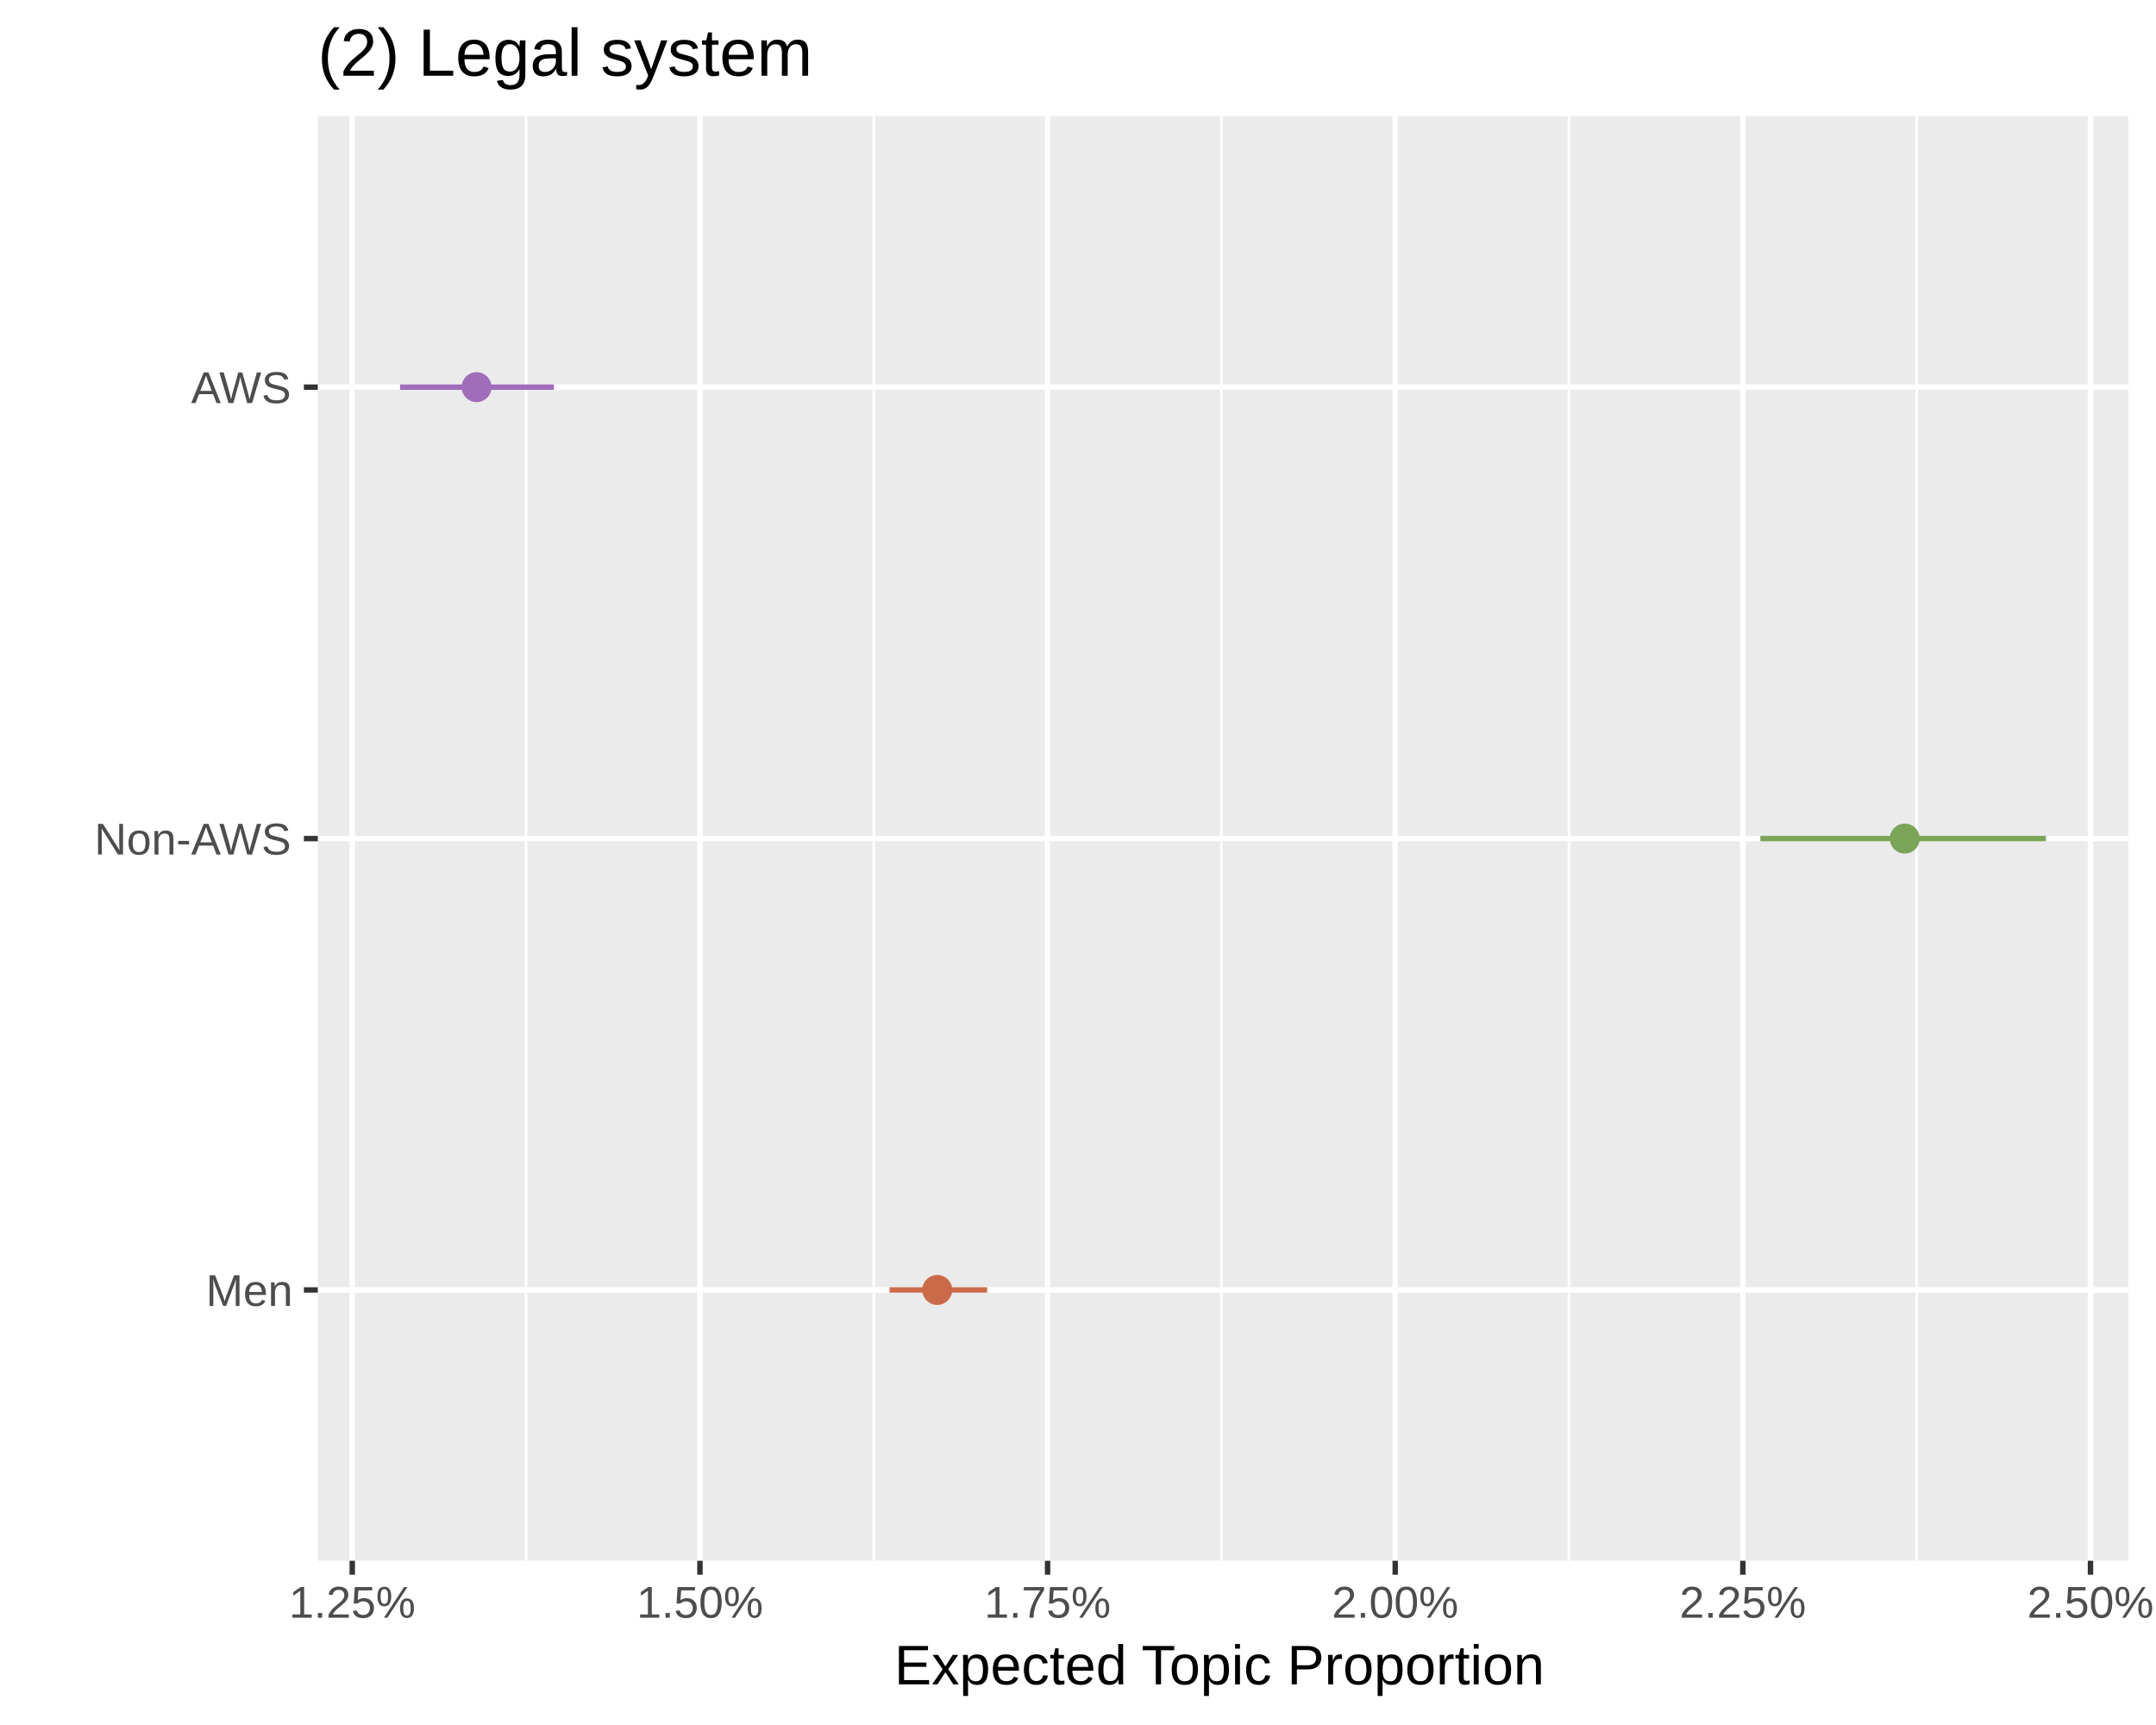
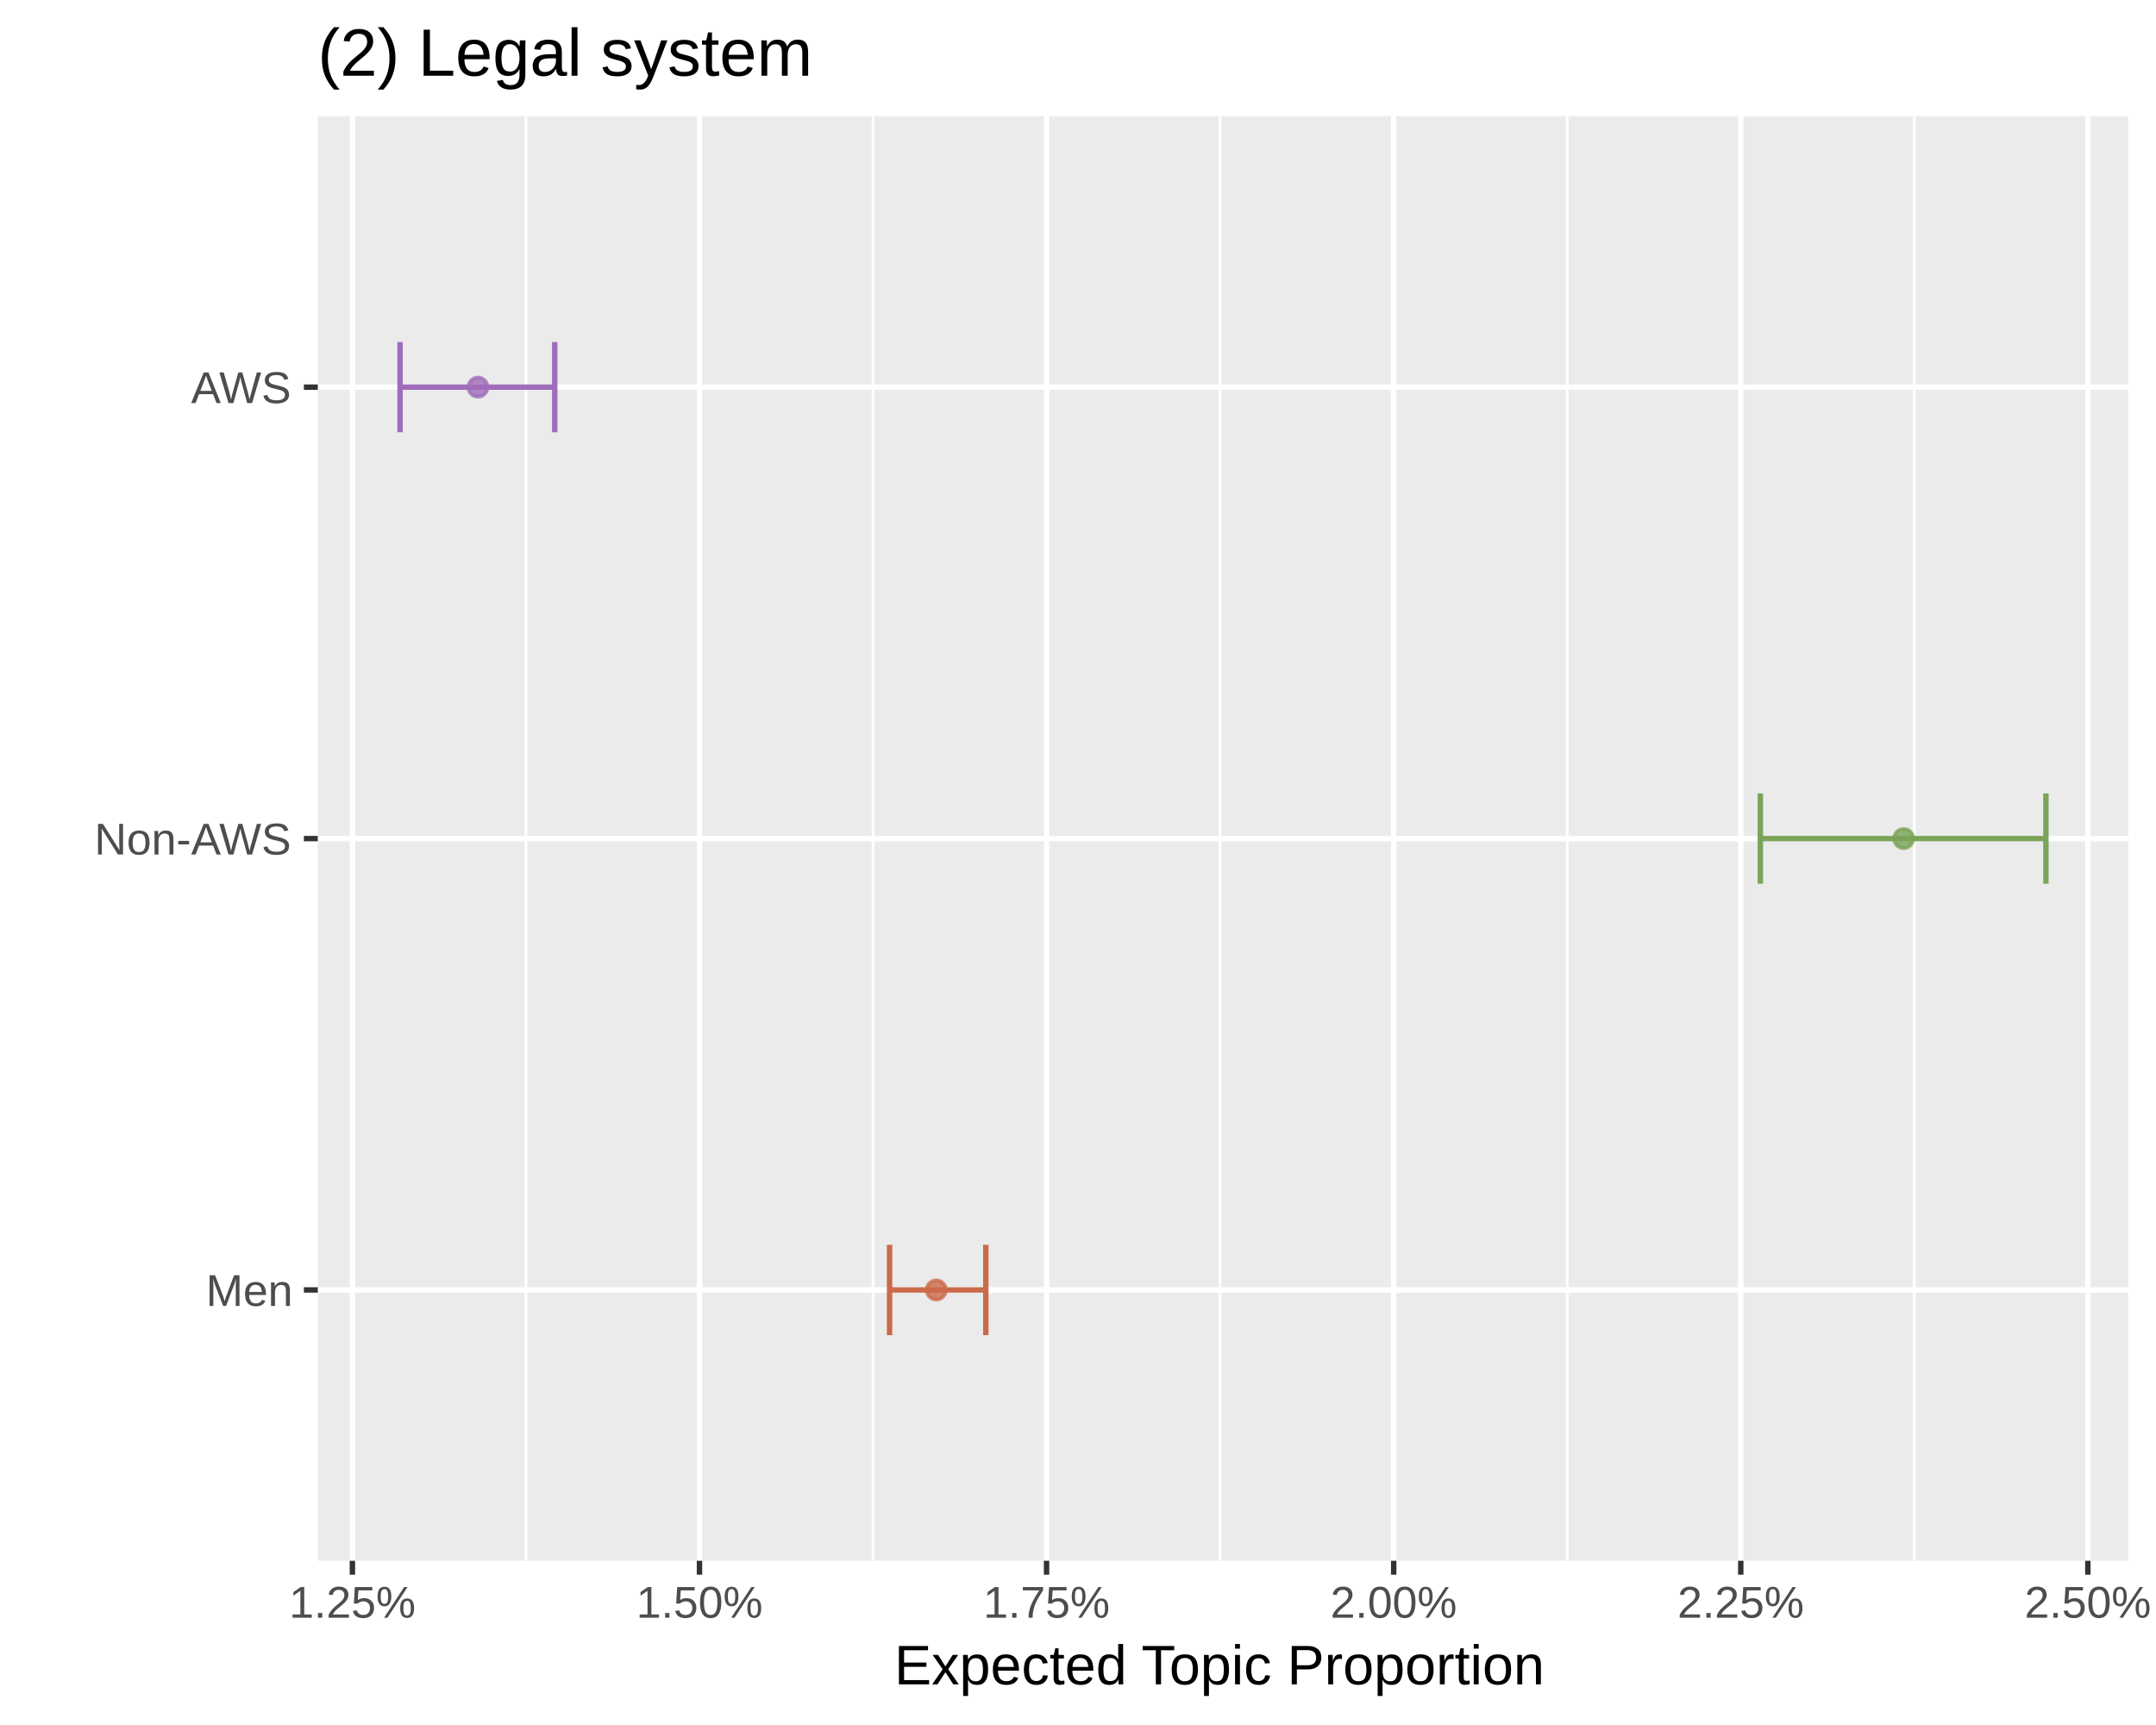
<svg xmlns="http://www.w3.org/2000/svg" viewBox="0 0 425.20 340.16">
  <defs>
    <style type="text/css">
    line, polyline, polygon, path, rect, circle {
      fill: none;
      stroke: #000000;
      stroke-linecap: round;
      stroke-linejoin: round;
      stroke-miterlimit: 10.00;
    }
  </style>
  </defs>
  <rect width="100%" height="100%" style="stroke: none; fill: #FFFFFF;" />
  <rect x="0.00" y="0.00" width="425.20" height="340.16" style="stroke-width: 1.07; stroke: #FFFFFF; fill: #FFFFFF;" />
  <defs>
    <clipPath id="cpNjIuNjd8NDE5LjcyfDMwNy43OHwyMi45Mw==">
      <rect x="62.67" y="22.93" width="357.05" height="284.85" />
    </clipPath>
  </defs>
  <rect x="62.67" y="22.93" width="357.05" height="284.85" style="stroke-width: 1.07; stroke: none; fill: #EBEBEB;" clip-path="url(#cpNjIuNjd8NDE5LjcyfDMwNy43OHwyMi45Mw==)" />
-   <polyline points="103.75,307.78 103.75,22.93 " style="stroke-width: 0.53; stroke: #FFFFFF; stroke-linecap: butt;" clip-path="url(#cpNjIuNjd8NDE5LjcyfDMwNy43OHwyMi45Mw==)" />
-   <polyline points="172.32,307.78 172.32,22.93 " style="stroke-width: 0.53; stroke: #FFFFFF; stroke-linecap: butt;" clip-path="url(#cpNjIuNjd8NDE5LjcyfDMwNy43OHwyMi45Mw==)" />
-   <polyline points="240.88,307.78 240.88,22.93 " style="stroke-width: 0.53; stroke: #FFFFFF; stroke-linecap: butt;" clip-path="url(#cpNjIuNjd8NDE5LjcyfDMwNy43OHwyMi45Mw==)" />
-   <polyline points="309.44,307.78 309.44,22.93 " style="stroke-width: 0.53; stroke: #FFFFFF; stroke-linecap: butt;" clip-path="url(#cpNjIuNjd8NDE5LjcyfDMwNy43OHwyMi45Mw==)" />
-   <polyline points="378.00,307.78 378.00,22.93 " style="stroke-width: 0.53; stroke: #FFFFFF; stroke-linecap: butt;" clip-path="url(#cpNjIuNjd8NDE5LjcyfDMwNy43OHwyMi45Mw==)" />
+   <polyline points="103.73,307.78 103.73,22.93 " style="stroke-width: 0.53; stroke: #FFFFFF; stroke-linecap: butt;" clip-path="url(#cpNjIuNjd8NDE5LjcyfDMwNy43OHwyMi45Mw==)" />
+   <polyline points="172.18,307.78 172.18,22.93 " style="stroke-width: 0.53; stroke: #FFFFFF; stroke-linecap: butt;" clip-path="url(#cpNjIuNjd8NDE5LjcyfDMwNy43OHwyMi45Mw==)" />
+   <polyline points="240.63,307.78 240.63,22.93 " style="stroke-width: 0.53; stroke: #FFFFFF; stroke-linecap: butt;" clip-path="url(#cpNjIuNjd8NDE5LjcyfDMwNy43OHwyMi45Mw==)" />
+   <polyline points="309.08,307.78 309.08,22.93 " style="stroke-width: 0.53; stroke: #FFFFFF; stroke-linecap: butt;" clip-path="url(#cpNjIuNjd8NDE5LjcyfDMwNy43OHwyMi45Mw==)" />
+   <polyline points="377.53,307.78 377.53,22.93 " style="stroke-width: 0.53; stroke: #FFFFFF; stroke-linecap: butt;" clip-path="url(#cpNjIuNjd8NDE5LjcyfDMwNy43OHwyMi45Mw==)" />
  <polyline points="62.67,254.37 419.72,254.37 " style="stroke-width: 1.07; stroke: #FFFFFF; stroke-linecap: butt;" clip-path="url(#cpNjIuNjd8NDE5LjcyfDMwNy43OHwyMi45Mw==)" />
  <polyline points="62.67,165.36 419.72,165.36 " style="stroke-width: 1.07; stroke: #FFFFFF; stroke-linecap: butt;" clip-path="url(#cpNjIuNjd8NDE5LjcyfDMwNy43OHwyMi45Mw==)" />
  <polyline points="62.67,76.34 419.72,76.34 " style="stroke-width: 1.07; stroke: #FFFFFF; stroke-linecap: butt;" clip-path="url(#cpNjIuNjd8NDE5LjcyfDMwNy43OHwyMi45Mw==)" />
-   <polyline points="69.47,307.78 69.47,22.93 " style="stroke-width: 1.07; stroke: #FFFFFF; stroke-linecap: butt;" clip-path="url(#cpNjIuNjd8NDE5LjcyfDMwNy43OHwyMi45Mw==)" />
-   <polyline points="138.04,307.78 138.04,22.93 " style="stroke-width: 1.07; stroke: #FFFFFF; stroke-linecap: butt;" clip-path="url(#cpNjIuNjd8NDE5LjcyfDMwNy43OHwyMi45Mw==)" />
-   <polyline points="206.60,307.78 206.60,22.93 " style="stroke-width: 1.07; stroke: #FFFFFF; stroke-linecap: butt;" clip-path="url(#cpNjIuNjd8NDE5LjcyfDMwNy43OHwyMi45Mw==)" />
-   <polyline points="275.16,307.78 275.16,22.93 " style="stroke-width: 1.07; stroke: #FFFFFF; stroke-linecap: butt;" clip-path="url(#cpNjIuNjd8NDE5LjcyfDMwNy43OHwyMi45Mw==)" />
-   <polyline points="343.72,307.78 343.72,22.93 " style="stroke-width: 1.07; stroke: #FFFFFF; stroke-linecap: butt;" clip-path="url(#cpNjIuNjd8NDE5LjcyfDMwNy43OHwyMi45Mw==)" />
-   <polyline points="412.28,307.78 412.28,22.93 " style="stroke-width: 1.07; stroke: #FFFFFF; stroke-linecap: butt;" clip-path="url(#cpNjIuNjd8NDE5LjcyfDMwNy43OHwyMi45Mw==)" />
-   <line x1="175.43" y1="254.37" x2="194.68" y2="254.37" style="stroke-width: 1.07; stroke: #CB6A49; stroke-linecap: butt;" clip-path="url(#cpNjIuNjd8NDE5LjcyfDMwNy43OHwyMi45Mw==)" />
-   <line x1="78.90" y1="76.34" x2="109.23" y2="76.34" style="stroke-width: 1.07; stroke: #A06DBA; stroke-linecap: butt;" clip-path="url(#cpNjIuNjd8NDE5LjcyfDMwNy43OHwyMi45Mw==)" />
-   <line x1="347.17" y1="165.36" x2="403.49" y2="165.36" style="stroke-width: 1.07; stroke: #7AA457; stroke-linecap: butt;" clip-path="url(#cpNjIuNjd8NDE5LjcyfDMwNy43OHwyMi45Mw==)" />
-   <circle cx="184.84" cy="254.37" r="1.95pt" style="stroke-width: 0.71; stroke: #CB6A49; fill: #CB6A49;" clip-path="url(#cpNjIuNjd8NDE5LjcyfDMwNy43OHwyMi45Mw==)" />
-   <circle cx="93.99" cy="76.34" r="1.95pt" style="stroke-width: 0.71; stroke: #A06DBA; fill: #A06DBA;" clip-path="url(#cpNjIuNjd8NDE5LjcyfDMwNy43OHwyMi45Mw==)" />
-   <circle cx="375.65" cy="165.36" r="1.95pt" style="stroke-width: 0.71; stroke: #7AA457; fill: #7AA457;" clip-path="url(#cpNjIuNjd8NDE5LjcyfDMwNy43OHwyMi45Mw==)" />
+   <polyline points="69.50,307.78 69.50,22.93 " style="stroke-width: 1.07; stroke: #FFFFFF; stroke-linecap: butt;" clip-path="url(#cpNjIuNjd8NDE5LjcyfDMwNy43OHwyMi45Mw==)" />
+   <polyline points="137.95,307.78 137.95,22.93 " style="stroke-width: 1.07; stroke: #FFFFFF; stroke-linecap: butt;" clip-path="url(#cpNjIuNjd8NDE5LjcyfDMwNy43OHwyMi45Mw==)" />
+   <polyline points="206.40,307.78 206.40,22.93 " style="stroke-width: 1.07; stroke: #FFFFFF; stroke-linecap: butt;" clip-path="url(#cpNjIuNjd8NDE5LjcyfDMwNy43OHwyMi45Mw==)" />
+   <polyline points="274.86,307.78 274.86,22.93 " style="stroke-width: 1.07; stroke: #FFFFFF; stroke-linecap: butt;" clip-path="url(#cpNjIuNjd8NDE5LjcyfDMwNy43OHwyMi45Mw==)" />
+   <polyline points="343.31,307.78 343.31,22.93 " style="stroke-width: 1.07; stroke: #FFFFFF; stroke-linecap: butt;" clip-path="url(#cpNjIuNjd8NDE5LjcyfDMwNy43OHwyMi45Mw==)" />
+   <polyline points="411.76,307.78 411.76,22.93 " style="stroke-width: 1.07; stroke: #FFFFFF; stroke-linecap: butt;" clip-path="url(#cpNjIuNjd8NDE5LjcyfDMwNy43OHwyMi45Mw==)" />
+   <polyline points="194.42,263.28 194.42,245.47 " style="stroke-width: 1.07; stroke: #CB6A49; stroke-linecap: butt;" clip-path="url(#cpNjIuNjd8NDE5LjcyfDMwNy43OHwyMi45Mw==)" />
+   <polyline points="194.42,254.37 175.44,254.37 " style="stroke-width: 1.07; stroke: #CB6A49; stroke-linecap: butt;" clip-path="url(#cpNjIuNjd8NDE5LjcyfDMwNy43OHwyMi45Mw==)" />
+   <polyline points="175.44,263.28 175.44,245.47 " style="stroke-width: 1.07; stroke: #CB6A49; stroke-linecap: butt;" clip-path="url(#cpNjIuNjd8NDE5LjcyfDMwNy43OHwyMi45Mw==)" />
+   <polyline points="109.40,85.24 109.40,67.44 " style="stroke-width: 1.07; stroke: #A06DBA; stroke-linecap: butt;" clip-path="url(#cpNjIuNjd8NDE5LjcyfDMwNy43OHwyMi45Mw==)" />
+   <polyline points="109.40,76.34 78.90,76.34 " style="stroke-width: 1.07; stroke: #A06DBA; stroke-linecap: butt;" clip-path="url(#cpNjIuNjd8NDE5LjcyfDMwNy43OHwyMi45Mw==)" />
+   <polyline points="78.90,85.24 78.90,67.44 " style="stroke-width: 1.07; stroke: #A06DBA; stroke-linecap: butt;" clip-path="url(#cpNjIuNjd8NDE5LjcyfDMwNy43OHwyMi45Mw==)" />
+   <polyline points="403.49,174.26 403.49,156.46 " style="stroke-width: 1.07; stroke: #7AA457; stroke-linecap: butt;" clip-path="url(#cpNjIuNjd8NDE5LjcyfDMwNy43OHwyMi45Mw==)" />
+   <polyline points="403.49,165.36 347.17,165.36 " style="stroke-width: 1.07; stroke: #7AA457; stroke-linecap: butt;" clip-path="url(#cpNjIuNjd8NDE5LjcyfDMwNy43OHwyMi45Mw==)" />
+   <polyline points="347.17,174.26 347.17,156.46 " style="stroke-width: 1.07; stroke: #7AA457; stroke-linecap: butt;" clip-path="url(#cpNjIuNjd8NDE5LjcyfDMwNy43OHwyMi45Mw==)" />
+   <circle cx="184.65" cy="254.37" r="1.42pt" style="stroke-width: 0.71; stroke: #CB6A49; stroke-opacity: 0.80; fill: #CB6A49; fill-opacity: 0.80;" clip-path="url(#cpNjIuNjd8NDE5LjcyfDMwNy43OHwyMi45Mw==)" />
+   <circle cx="94.26" cy="76.34" r="1.42pt" style="stroke-width: 0.71; stroke: #A06DBA; stroke-opacity: 0.80; fill: #A06DBA; fill-opacity: 0.80;" clip-path="url(#cpNjIuNjd8NDE5LjcyfDMwNy43OHwyMi45Mw==)" />
+   <circle cx="375.44" cy="165.36" r="1.42pt" style="stroke-width: 0.71; stroke: #7AA457; stroke-opacity: 0.80; fill: #7AA457; fill-opacity: 0.80;" clip-path="url(#cpNjIuNjd8NDE5LjcyfDMwNy43OHwyMi45Mw==)" />
  <defs>
    <clipPath id="cpMC4wMHw0MjUuMjB8MzQwLjE2fDAuMDA=">
      <rect x="0.00" y="0.00" width="425.20" height="340.16" />
    </clipPath>
  </defs>
  <g clip-path="url(#cpMC4wMHw0MjUuMjB8MzQwLjE2fDAuMDA=)">
    <text x="40.62" y="257.52" style="font-size: 8.80px; fill: #4D4D4D; font-family: Arial;" textLength="17.12px" lengthAdjust="spacingAndGlyphs">Men</text>
  </g>
  <g clip-path="url(#cpMC4wMHw0MjUuMjB8MzQwLjE2fDAuMDA=)">
    <text x="18.62" y="168.51" style="font-size: 8.80px; fill: #4D4D4D; font-family: Arial;" textLength="39.12px" lengthAdjust="spacingAndGlyphs">Non-AWS</text>
  </g>
  <g clip-path="url(#cpMC4wMHw0MjUuMjB8MzQwLjE2fDAuMDA=)">
    <text x="37.69" y="79.49" style="font-size: 8.80px; fill: #4D4D4D; font-family: Arial;" textLength="20.04px" lengthAdjust="spacingAndGlyphs">AWS</text>
  </g>
  <polyline points="59.93,254.37 62.67,254.37 " style="stroke-width: 1.07; stroke: #333333; stroke-linecap: butt;" clip-path="url(#cpMC4wMHw0MjUuMjB8MzQwLjE2fDAuMDA=)" />
  <polyline points="59.93,165.36 62.67,165.36 " style="stroke-width: 1.07; stroke: #333333; stroke-linecap: butt;" clip-path="url(#cpMC4wMHw0MjUuMjB8MzQwLjE2fDAuMDA=)" />
  <polyline points="59.93,76.34 62.67,76.34 " style="stroke-width: 1.07; stroke: #333333; stroke-linecap: butt;" clip-path="url(#cpMC4wMHw0MjUuMjB8MzQwLjE2fDAuMDA=)" />
-   <polyline points="69.47,310.52 69.47,307.78 " style="stroke-width: 1.07; stroke: #333333; stroke-linecap: butt;" clip-path="url(#cpMC4wMHw0MjUuMjB8MzQwLjE2fDAuMDA=)" />
-   <polyline points="138.04,310.52 138.04,307.78 " style="stroke-width: 1.07; stroke: #333333; stroke-linecap: butt;" clip-path="url(#cpMC4wMHw0MjUuMjB8MzQwLjE2fDAuMDA=)" />
-   <polyline points="206.60,310.52 206.60,307.78 " style="stroke-width: 1.07; stroke: #333333; stroke-linecap: butt;" clip-path="url(#cpMC4wMHw0MjUuMjB8MzQwLjE2fDAuMDA=)" />
-   <polyline points="275.16,310.52 275.16,307.78 " style="stroke-width: 1.07; stroke: #333333; stroke-linecap: butt;" clip-path="url(#cpMC4wMHw0MjUuMjB8MzQwLjE2fDAuMDA=)" />
-   <polyline points="343.72,310.52 343.72,307.78 " style="stroke-width: 1.07; stroke: #333333; stroke-linecap: butt;" clip-path="url(#cpMC4wMHw0MjUuMjB8MzQwLjE2fDAuMDA=)" />
-   <polyline points="412.28,310.52 412.28,307.78 " style="stroke-width: 1.07; stroke: #333333; stroke-linecap: butt;" clip-path="url(#cpMC4wMHw0MjUuMjB8MzQwLjE2fDAuMDA=)" />
+   <polyline points="69.50,310.52 69.50,307.78 " style="stroke-width: 1.07; stroke: #333333; stroke-linecap: butt;" clip-path="url(#cpMC4wMHw0MjUuMjB8MzQwLjE2fDAuMDA=)" />
+   <polyline points="137.95,310.52 137.95,307.78 " style="stroke-width: 1.07; stroke: #333333; stroke-linecap: butt;" clip-path="url(#cpMC4wMHw0MjUuMjB8MzQwLjE2fDAuMDA=)" />
+   <polyline points="206.40,310.52 206.40,307.78 " style="stroke-width: 1.07; stroke: #333333; stroke-linecap: butt;" clip-path="url(#cpMC4wMHw0MjUuMjB8MzQwLjE2fDAuMDA=)" />
+   <polyline points="274.86,310.52 274.86,307.78 " style="stroke-width: 1.07; stroke: #333333; stroke-linecap: butt;" clip-path="url(#cpMC4wMHw0MjUuMjB8MzQwLjE2fDAuMDA=)" />
+   <polyline points="343.31,310.52 343.31,307.78 " style="stroke-width: 1.07; stroke: #333333; stroke-linecap: butt;" clip-path="url(#cpMC4wMHw0MjUuMjB8MzQwLjE2fDAuMDA=)" />
+   <polyline points="411.76,310.52 411.76,307.78 " style="stroke-width: 1.07; stroke: #333333; stroke-linecap: butt;" clip-path="url(#cpMC4wMHw0MjUuMjB8MzQwLjE2fDAuMDA=)" />
  <g clip-path="url(#cpMC4wMHw0MjUuMjB8MzQwLjE2fDAuMDA=)">
-     <text x="57.00" y="319.01" style="font-size: 8.80px; fill: #4D4D4D; font-family: Arial;" textLength="24.95px" lengthAdjust="spacingAndGlyphs">1.25%</text>
+     <text x="57.02" y="319.01" style="font-size: 8.80px; fill: #4D4D4D; font-family: Arial;" textLength="24.95px" lengthAdjust="spacingAndGlyphs">1.25%</text>
  </g>
  <g clip-path="url(#cpMC4wMHw0MjUuMjB8MzQwLjE2fDAuMDA=)">
-     <text x="125.56" y="319.01" style="font-size: 8.80px; fill: #4D4D4D; font-family: Arial;" textLength="24.95px" lengthAdjust="spacingAndGlyphs">1.50%</text>
+     <text x="125.48" y="319.01" style="font-size: 8.80px; fill: #4D4D4D; font-family: Arial;" textLength="24.95px" lengthAdjust="spacingAndGlyphs">1.50%</text>
  </g>
  <g clip-path="url(#cpMC4wMHw0MjUuMjB8MzQwLjE2fDAuMDA=)">
-     <text x="194.12" y="319.01" style="font-size: 8.80px; fill: #4D4D4D; font-family: Arial;" textLength="24.95px" lengthAdjust="spacingAndGlyphs">1.75%</text>
+     <text x="193.93" y="319.01" style="font-size: 8.80px; fill: #4D4D4D; font-family: Arial;" textLength="24.95px" lengthAdjust="spacingAndGlyphs">1.75%</text>
  </g>
  <g clip-path="url(#cpMC4wMHw0MjUuMjB8MzQwLjE2fDAuMDA=)">
-     <text x="262.68" y="319.01" style="font-size: 8.80px; fill: #4D4D4D; font-family: Arial;" textLength="24.95px" lengthAdjust="spacingAndGlyphs">2.00%</text>
+     <text x="262.38" y="319.01" style="font-size: 8.80px; fill: #4D4D4D; font-family: Arial;" textLength="24.95px" lengthAdjust="spacingAndGlyphs">2.00%</text>
  </g>
  <g clip-path="url(#cpMC4wMHw0MjUuMjB8MzQwLjE2fDAuMDA=)">
-     <text x="331.24" y="319.01" style="font-size: 8.80px; fill: #4D4D4D; font-family: Arial;" textLength="24.95px" lengthAdjust="spacingAndGlyphs">2.25%</text>
+     <text x="330.83" y="319.01" style="font-size: 8.80px; fill: #4D4D4D; font-family: Arial;" textLength="24.95px" lengthAdjust="spacingAndGlyphs">2.25%</text>
  </g>
  <g clip-path="url(#cpMC4wMHw0MjUuMjB8MzQwLjE2fDAuMDA=)">
-     <text x="399.80" y="319.01" style="font-size: 8.80px; fill: #4D4D4D; font-family: Arial;" textLength="24.95px" lengthAdjust="spacingAndGlyphs">2.50%</text>
+     <text x="399.28" y="319.01" style="font-size: 8.80px; fill: #4D4D4D; font-family: Arial;" textLength="24.95px" lengthAdjust="spacingAndGlyphs">2.50%</text>
  </g>
  <g clip-path="url(#cpMC4wMHw0MjUuMjB8MzQwLjE2fDAuMDA=)">
    <text x="176.38" y="332.15" style="font-size: 11.00px; font-family: Arial;" textLength="129.63px" lengthAdjust="spacingAndGlyphs">Expected Topic Proportion</text>
  </g>
  <g clip-path="url(#cpMC4wMHw0MjUuMjB8MzQwLjE2fDAuMDA=)">
    <text x="62.67" y="14.93" style="font-size: 13.20px; font-family: Arial;" textLength="97.57px" lengthAdjust="spacingAndGlyphs">(2) Legal system</text>
  </g>
</svg>
